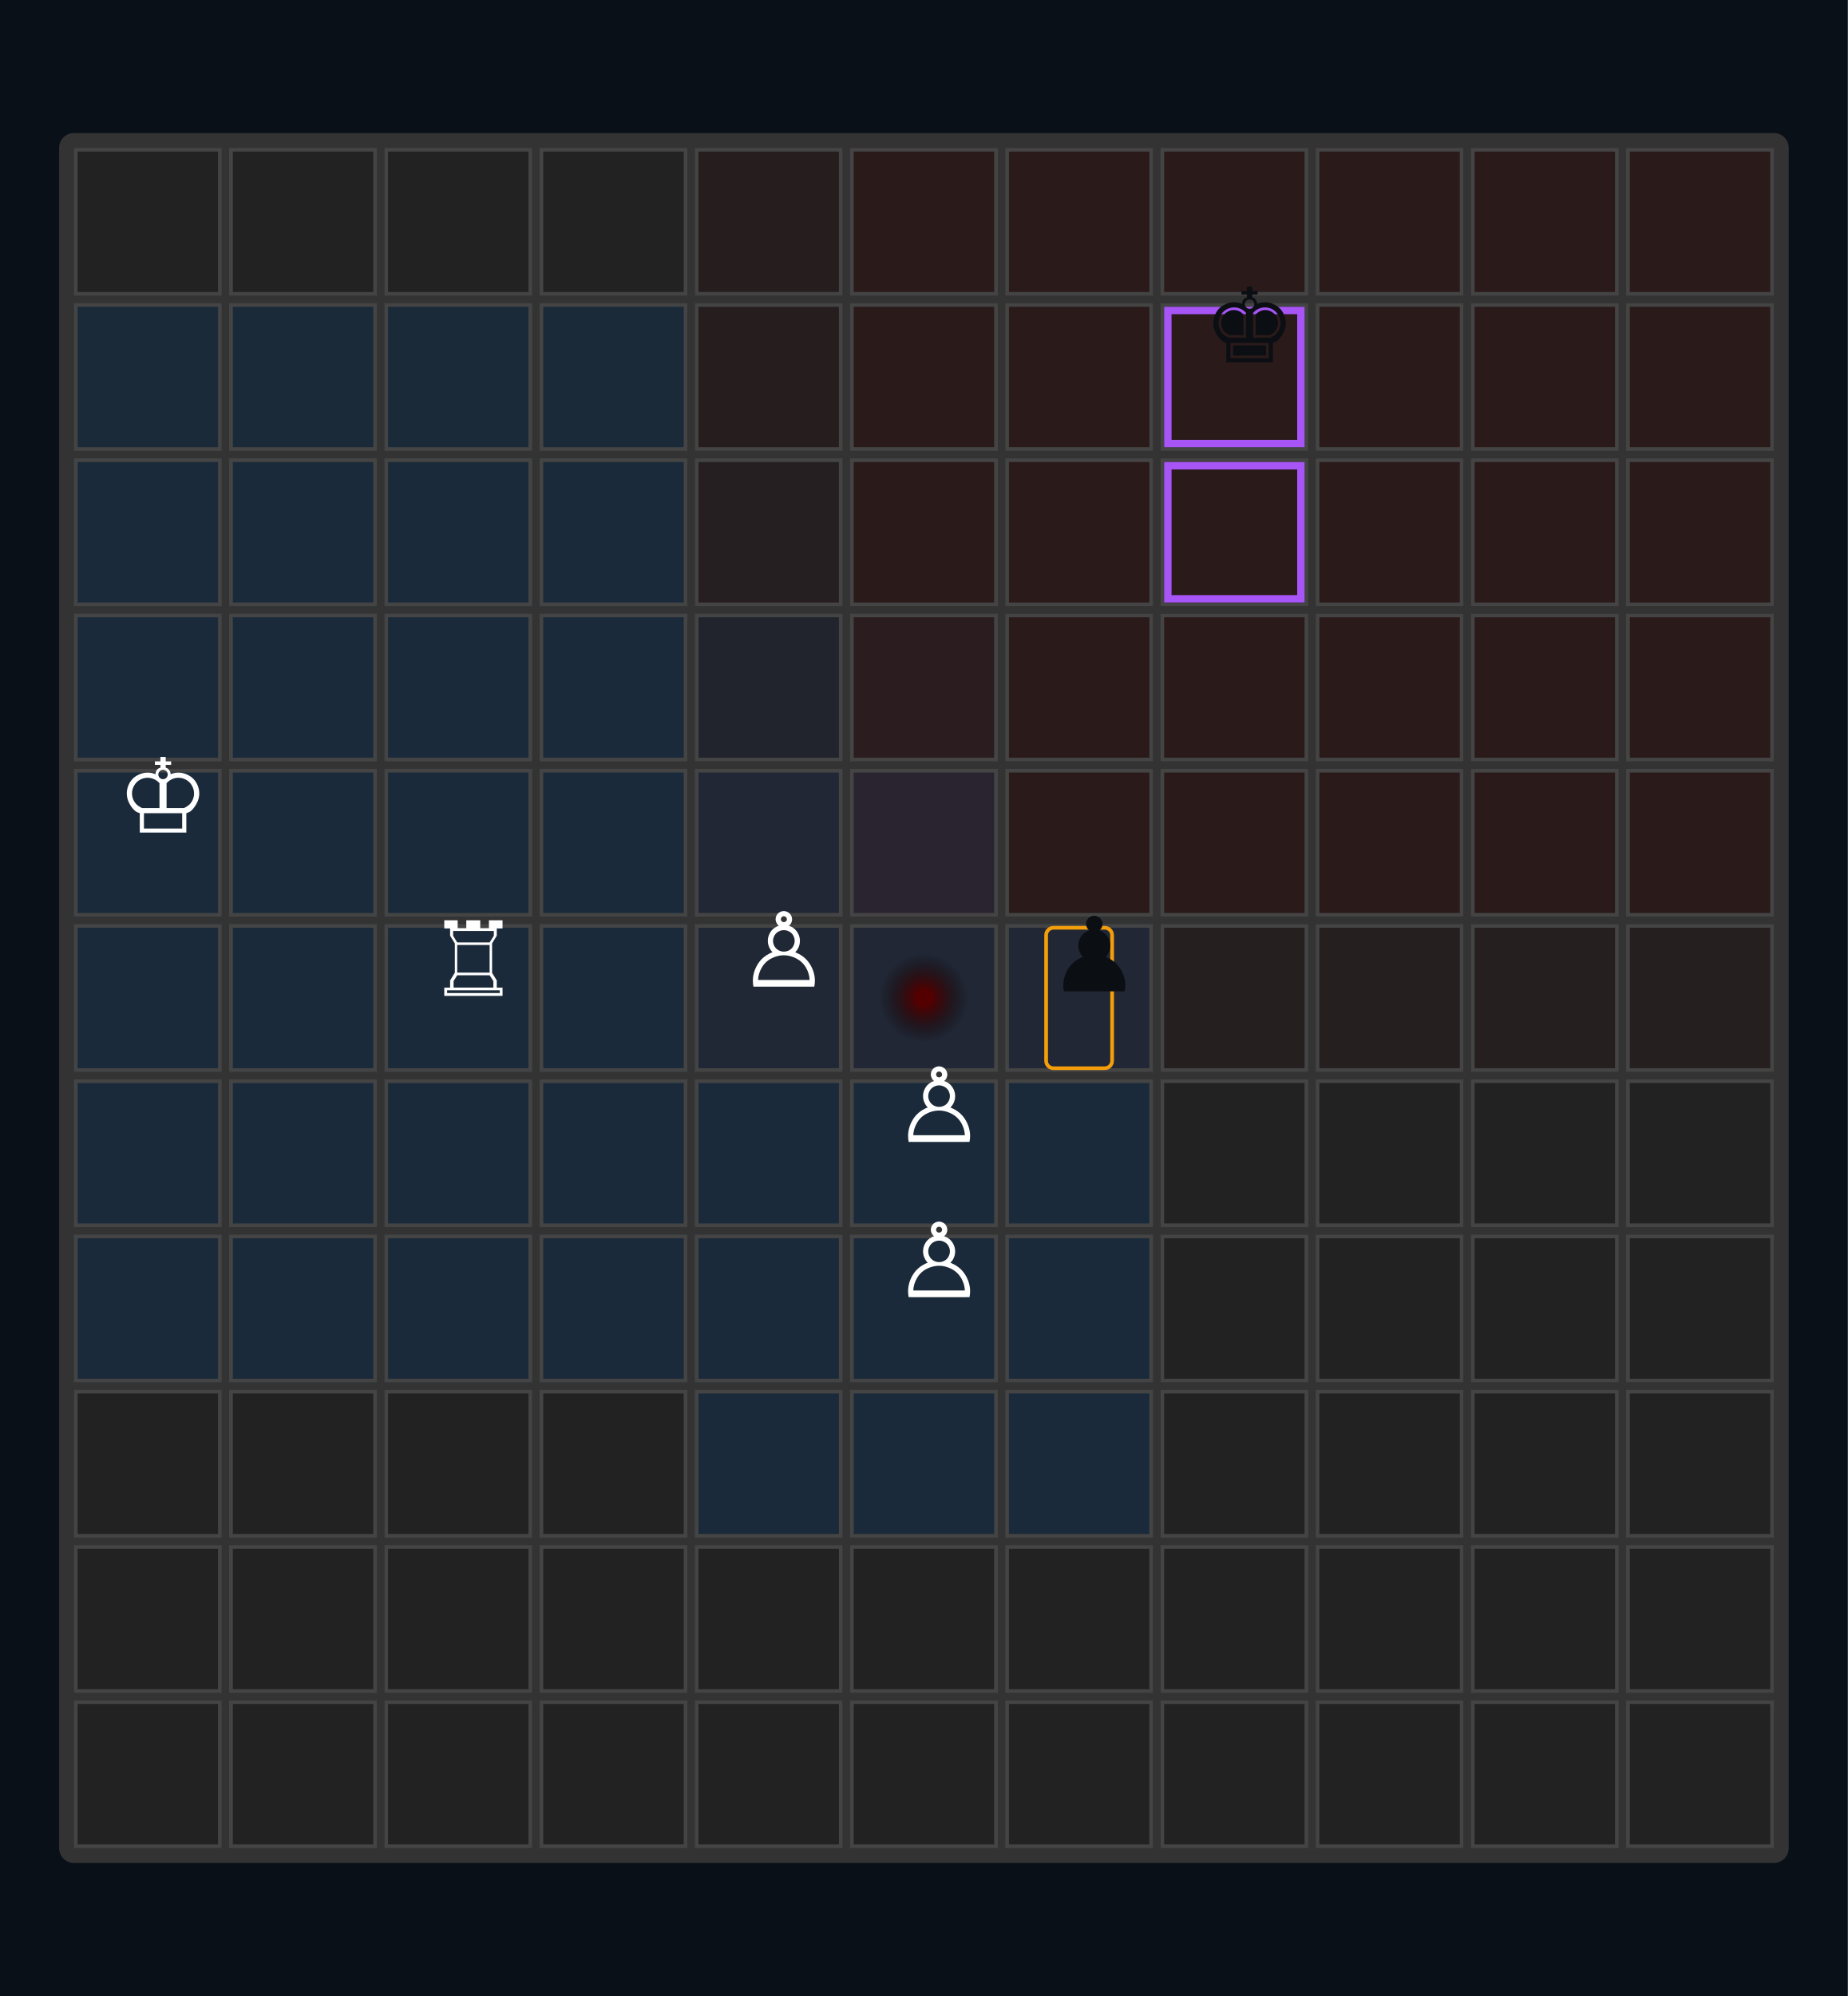
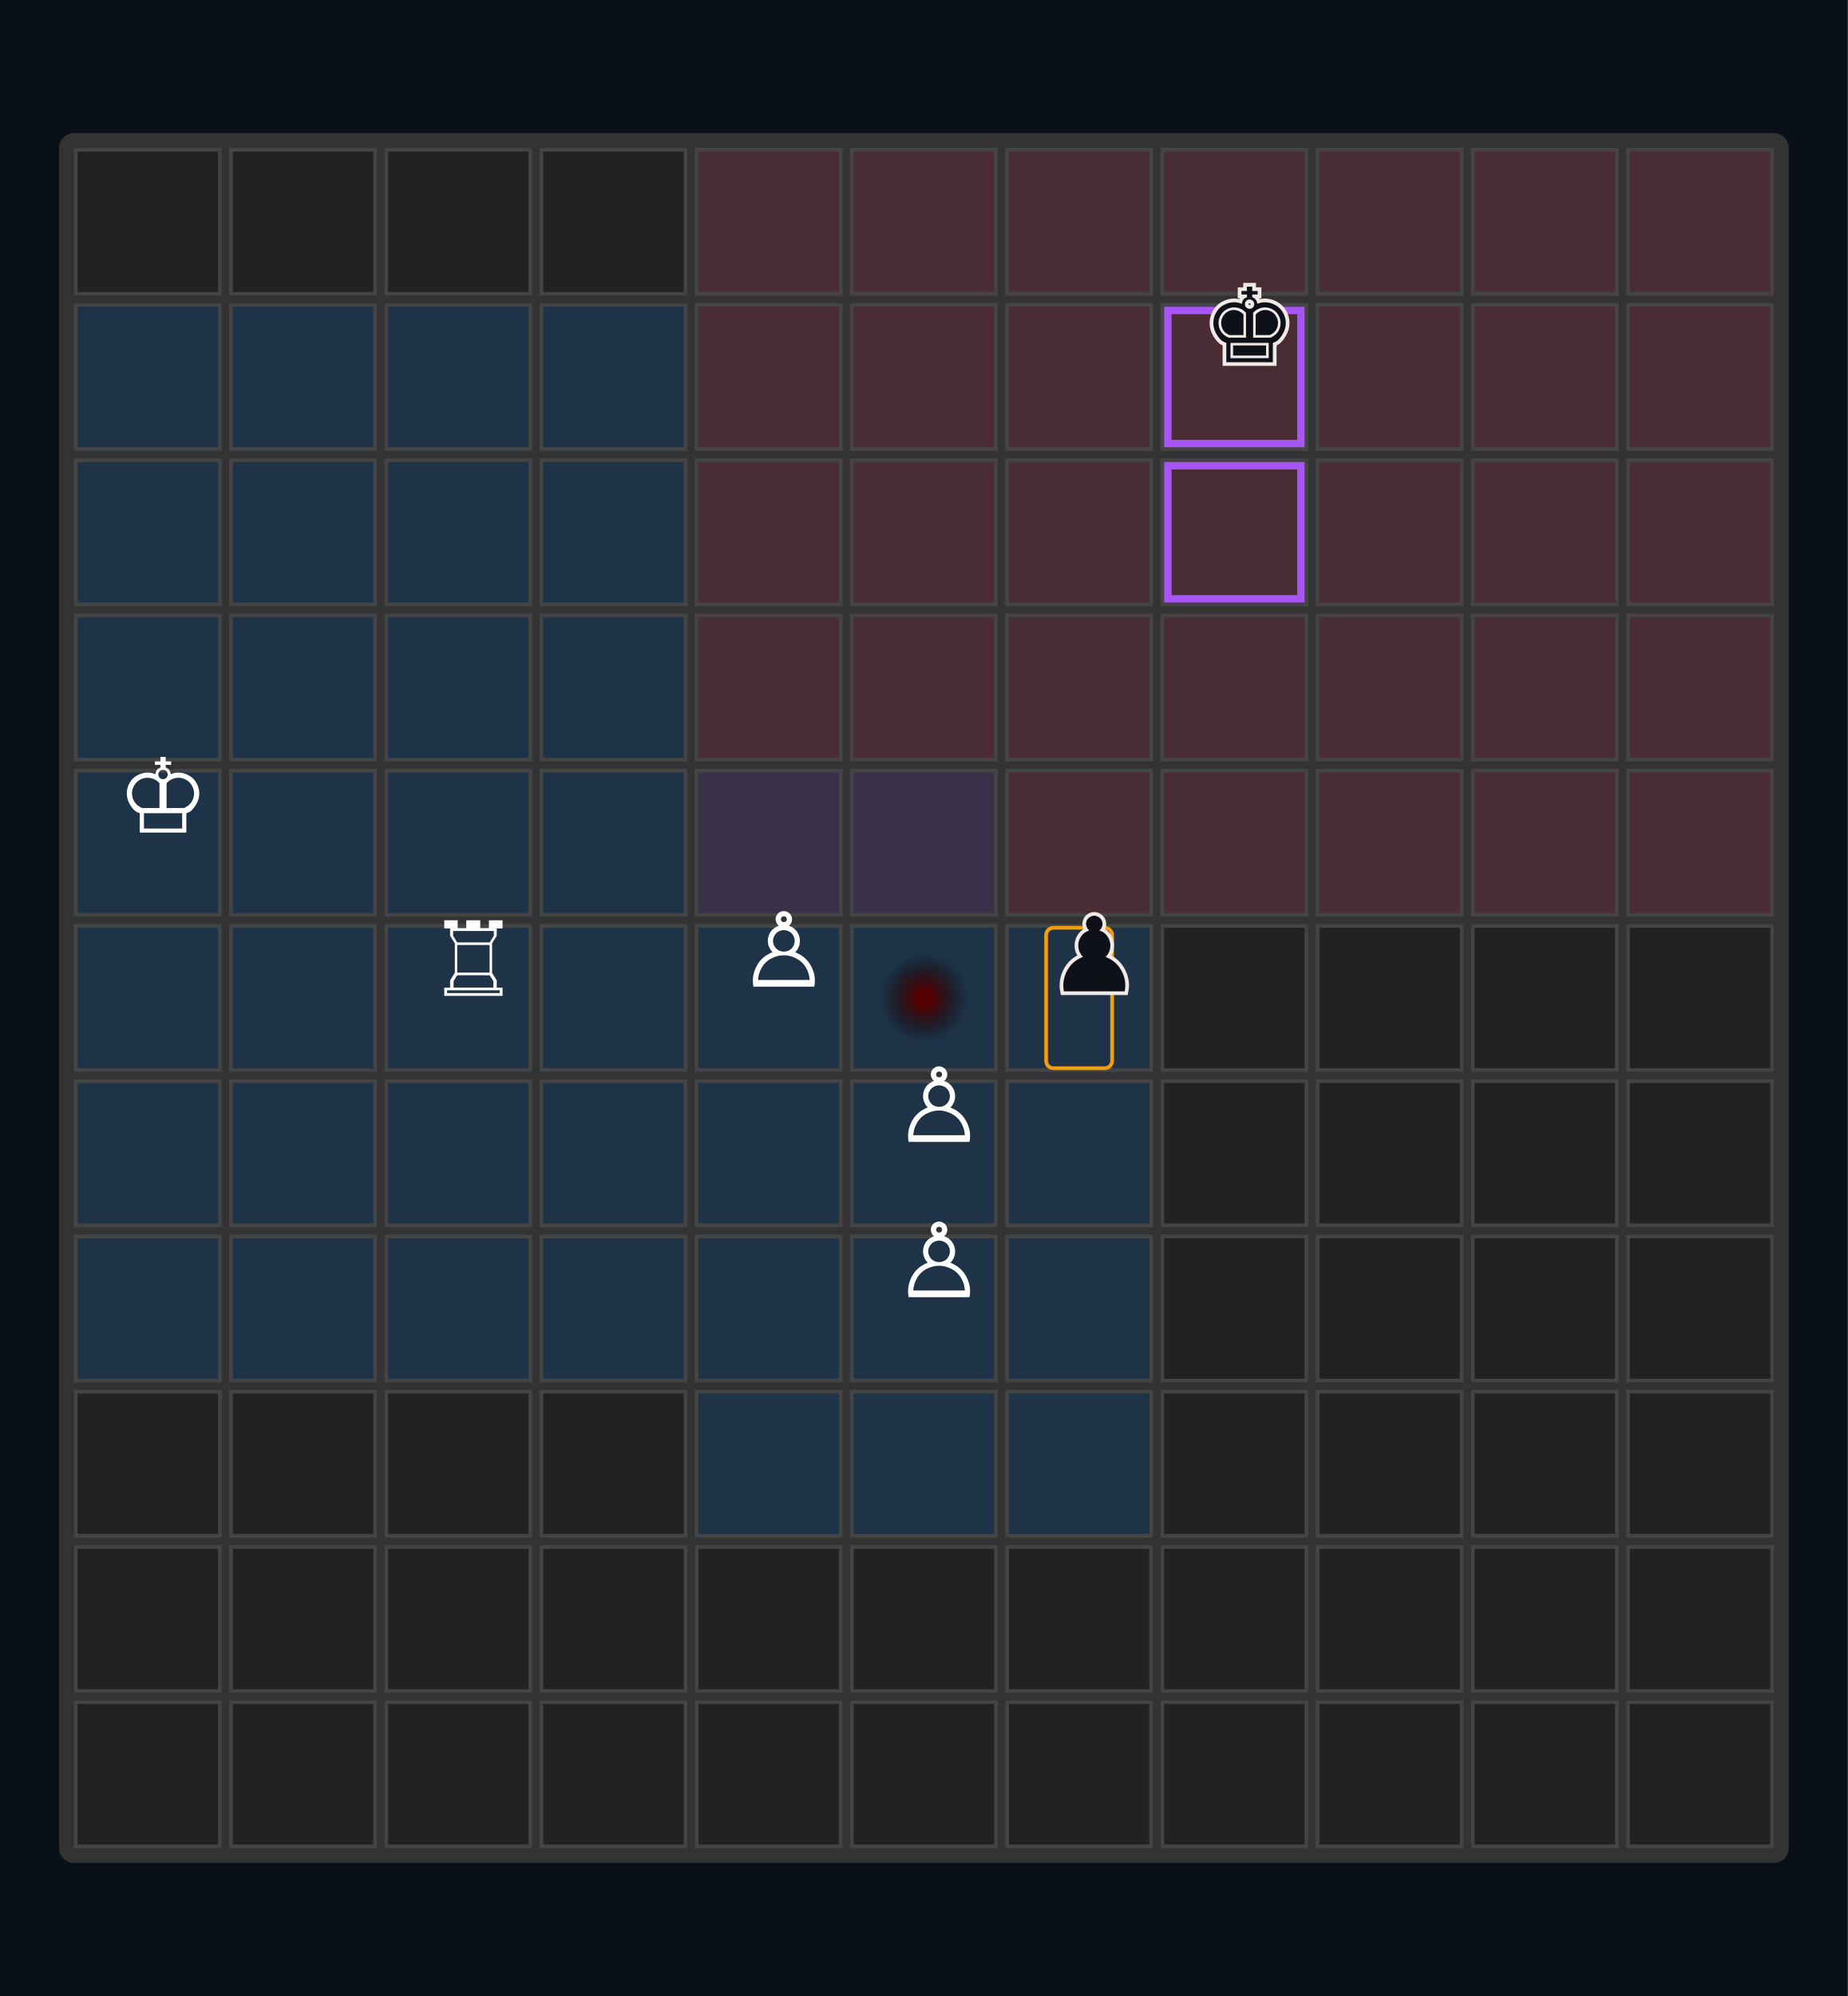
<svg xmlns="http://www.w3.org/2000/svg" width="500" height="540" viewBox="0 0 500 540">
  <defs>
-     <radialGradient id="rg-phwxhkb5" gradientUnits="objectBoundingBox" cx="0.5" cy="0.5" r="0.5">
+     <radialGradient id="rg-qdxbf5ab" gradientUnits="objectBoundingBox" cx="0.5" cy="0.5" r="0.5">
      <stop offset="10%" stop-color="rgb(85, 0, 0)" />
      <stop offset="60%" stop-color="rgba(0, 0, 0, 0)" />
    </radialGradient>
  </defs>
  <rect x="0" y="0" width="500" height="540" fill="rgb(10, 16, 24)" />
  <rect x="16" y="36" width="468" height="468" rx="4" ry="4" fill="rgb(51, 51, 51)" />
  <rect x="20" y="40" width="40" height="40" fill="rgb(34, 34, 34)" />
  <rect x="20.5" y="40.5" width="39" height="39" fill="none" stroke="rgb(68, 68, 68)" stroke-width="1" />
  <rect x="62" y="40" width="40" height="40" fill="rgb(34, 34, 34)" />
  <rect x="62.5" y="40.5" width="39" height="39" fill="none" stroke="rgb(68, 68, 68)" stroke-width="1" />
  <rect x="104" y="40" width="40" height="40" fill="rgb(34, 34, 34)" />
  <rect x="104.5" y="40.5" width="39" height="39" fill="none" stroke="rgb(68, 68, 68)" stroke-width="1" />
  <rect x="146" y="40" width="40" height="40" fill="rgb(34, 34, 34)" />
  <rect x="146.5" y="40.5" width="39" height="39" fill="none" stroke="rgb(68, 68, 68)" stroke-width="1" />
-   <rect x="188" y="40" width="40" height="40" fill="rgb(38, 30, 30)" />
+   <rect x="188" y="40" width="40" height="40" fill="rgb(74, 44, 52)" />
  <rect x="188.5" y="40.5" width="39" height="39" fill="none" stroke="rgb(68, 68, 68)" stroke-width="1" />
-   <rect x="230" y="40" width="40" height="40" fill="rgb(42, 26, 26)" />
+   <rect x="230" y="40" width="40" height="40" fill="rgb(74, 44, 52)" />
  <rect x="230.5" y="40.5" width="39" height="39" fill="none" stroke="rgb(68, 68, 68)" stroke-width="1" />
-   <rect x="272" y="40" width="40" height="40" fill="rgb(42, 26, 26)" />
+   <rect x="272" y="40" width="40" height="40" fill="rgb(74, 44, 52)" />
  <rect x="272.5" y="40.5" width="39" height="39" fill="none" stroke="rgb(68, 68, 68)" stroke-width="1" />
-   <rect x="314" y="40" width="40" height="40" fill="rgb(42, 26, 26)" />
+   <rect x="314" y="40" width="40" height="40" fill="rgb(74, 44, 52)" />
  <rect x="314.5" y="40.5" width="39" height="39" fill="none" stroke="rgb(68, 68, 68)" stroke-width="1" />
-   <rect x="356" y="40" width="40" height="40" fill="rgb(42, 26, 26)" />
+   <rect x="356" y="40" width="40" height="40" fill="rgb(74, 44, 52)" />
  <rect x="356.5" y="40.5" width="39" height="39" fill="none" stroke="rgb(68, 68, 68)" stroke-width="1" />
-   <rect x="398" y="40" width="40" height="40" fill="rgb(42, 26, 26)" />
+   <rect x="398" y="40" width="40" height="40" fill="rgb(74, 44, 52)" />
  <rect x="398.5" y="40.5" width="39" height="39" fill="none" stroke="rgb(68, 68, 68)" stroke-width="1" />
-   <rect x="440" y="40" width="40" height="40" fill="rgb(42, 26, 26)" />
+   <rect x="440" y="40" width="40" height="40" fill="rgb(74, 44, 52)" />
  <rect x="440.5" y="40.5" width="39" height="39" fill="none" stroke="rgb(68, 68, 68)" stroke-width="1" />
-   <rect x="20" y="82" width="40" height="40" fill="rgb(26, 42, 57)" />
+   <rect x="20" y="82" width="40" height="40" fill="rgb(30, 51, 72)" />
  <rect x="20.5" y="82.5" width="39" height="39" fill="none" stroke="rgb(68, 68, 68)" stroke-width="1" />
-   <rect x="62" y="82" width="40" height="40" fill="rgb(26, 42, 57)" />
+   <rect x="62" y="82" width="40" height="40" fill="rgb(30, 51, 72)" />
  <rect x="62.5" y="82.5" width="39" height="39" fill="none" stroke="rgb(68, 68, 68)" stroke-width="1" />
-   <rect x="104" y="82" width="40" height="40" fill="rgb(26, 42, 57)" />
+   <rect x="104" y="82" width="40" height="40" fill="rgb(30, 51, 72)" />
  <rect x="104.5" y="82.5" width="39" height="39" fill="none" stroke="rgb(68, 68, 68)" stroke-width="1" />
-   <rect x="146" y="82" width="40" height="40" fill="rgb(26, 42, 57)" />
+   <rect x="146" y="82" width="40" height="40" fill="rgb(30, 51, 72)" />
  <rect x="146.5" y="82.5" width="39" height="39" fill="none" stroke="rgb(68, 68, 68)" stroke-width="1" />
-   <rect x="188" y="82" width="40" height="40" fill="rgb(38, 30, 30)" />
+   <rect x="188" y="82" width="40" height="40" fill="rgb(74, 44, 52)" />
  <rect x="188.5" y="82.5" width="39" height="39" fill="none" stroke="rgb(68, 68, 68)" stroke-width="1" />
-   <rect x="230" y="82" width="40" height="40" fill="rgb(42, 26, 26)" />
+   <rect x="230" y="82" width="40" height="40" fill="rgb(74, 44, 52)" />
  <rect x="230.5" y="82.5" width="39" height="39" fill="none" stroke="rgb(68, 68, 68)" stroke-width="1" />
-   <rect x="272" y="82" width="40" height="40" fill="rgb(42, 26, 26)" />
+   <rect x="272" y="82" width="40" height="40" fill="rgb(74, 44, 52)" />
  <rect x="272.5" y="82.5" width="39" height="39" fill="none" stroke="rgb(68, 68, 68)" stroke-width="1" />
-   <rect x="314" y="82" width="40" height="40" fill="rgb(42, 26, 26)" />
+   <rect x="314" y="82" width="40" height="40" fill="rgb(74, 44, 52)" />
  <rect x="314.5" y="82.5" width="39" height="39" fill="none" stroke="rgb(68, 68, 68)" stroke-width="1" />
  <rect x="316" y="84" width="36" height="36" fill="none" stroke="rgb(168, 85, 247)" stroke-width="2" />
-   <text x="325.56" y="97.99" fill="rgb(11, 14, 19)" font-size="28" font-family="'IBM Plex Sans'" font-weight="400" font-style="normal" xml:space="preserve">♚</text>
-   <rect x="356" y="82" width="40" height="40" fill="rgb(42, 26, 26)" />
+   <text x="325.56" y="97.99" fill="rgb(14, 17, 24)" font-size="28" font-family="'IBM Plex Sans'" font-weight="400" font-style="normal" xml:space="preserve" stroke="rgba(244, 236, 232, 0.98)" stroke-width="2" paint-order="stroke fill">♚</text>
+   <rect x="356" y="82" width="40" height="40" fill="rgb(74, 44, 52)" />
  <rect x="356.5" y="82.5" width="39" height="39" fill="none" stroke="rgb(68, 68, 68)" stroke-width="1" />
-   <rect x="398" y="82" width="40" height="40" fill="rgb(42, 26, 26)" />
+   <rect x="398" y="82" width="40" height="40" fill="rgb(74, 44, 52)" />
  <rect x="398.5" y="82.5" width="39" height="39" fill="none" stroke="rgb(68, 68, 68)" stroke-width="1" />
-   <rect x="440" y="82" width="40" height="40" fill="rgb(42, 26, 26)" />
+   <rect x="440" y="82" width="40" height="40" fill="rgb(74, 44, 52)" />
  <rect x="440.5" y="82.5" width="39" height="39" fill="none" stroke="rgb(68, 68, 68)" stroke-width="1" />
-   <rect x="20" y="124" width="40" height="40" fill="rgb(26, 42, 58)" />
+   <rect x="20" y="124" width="40" height="40" fill="rgb(30, 51, 72)" />
  <rect x="20.5" y="124.5" width="39" height="39" fill="none" stroke="rgb(68, 68, 68)" stroke-width="1" />
-   <rect x="62" y="124" width="40" height="40" fill="rgb(26, 42, 58)" />
+   <rect x="62" y="124" width="40" height="40" fill="rgb(30, 51, 72)" />
  <rect x="62.5" y="124.5" width="39" height="39" fill="none" stroke="rgb(68, 68, 68)" stroke-width="1" />
-   <rect x="104" y="124" width="40" height="40" fill="rgb(26, 42, 58)" />
+   <rect x="104" y="124" width="40" height="40" fill="rgb(30, 51, 72)" />
  <rect x="104.5" y="124.5" width="39" height="39" fill="none" stroke="rgb(68, 68, 68)" stroke-width="1" />
-   <rect x="146" y="124" width="40" height="40" fill="rgb(26, 42, 58)" />
+   <rect x="146" y="124" width="40" height="40" fill="rgb(30, 51, 72)" />
  <rect x="146.5" y="124.5" width="39" height="39" fill="none" stroke="rgb(68, 68, 68)" stroke-width="1" />
-   <rect x="188" y="124" width="40" height="40" fill="rgb(37, 31, 34)" />
+   <rect x="188" y="124" width="40" height="40" fill="rgb(74, 44, 52)" />
  <rect x="188.5" y="124.5" width="39" height="39" fill="none" stroke="rgb(68, 68, 68)" stroke-width="1" />
-   <rect x="230" y="124" width="40" height="40" fill="rgb(42, 26, 26)" />
+   <rect x="230" y="124" width="40" height="40" fill="rgb(74, 44, 52)" />
  <rect x="230.5" y="124.5" width="39" height="39" fill="none" stroke="rgb(68, 68, 68)" stroke-width="1" />
-   <rect x="272" y="124" width="40" height="40" fill="rgb(42, 26, 26)" />
+   <rect x="272" y="124" width="40" height="40" fill="rgb(74, 44, 52)" />
  <rect x="272.5" y="124.5" width="39" height="39" fill="none" stroke="rgb(68, 68, 68)" stroke-width="1" />
-   <rect x="314" y="124" width="40" height="40" fill="rgb(42, 26, 26)" />
+   <rect x="314" y="124" width="40" height="40" fill="rgb(74, 44, 52)" />
  <rect x="314.5" y="124.5" width="39" height="39" fill="none" stroke="rgb(68, 68, 68)" stroke-width="1" />
  <rect x="316" y="126" width="36" height="36" fill="none" stroke="rgb(168, 85, 247)" stroke-width="2" />
-   <rect x="356" y="124" width="40" height="40" fill="rgb(42, 26, 26)" />
+   <rect x="356" y="124" width="40" height="40" fill="rgb(74, 44, 52)" />
  <rect x="356.5" y="124.5" width="39" height="39" fill="none" stroke="rgb(68, 68, 68)" stroke-width="1" />
-   <rect x="398" y="124" width="40" height="40" fill="rgb(42, 26, 26)" />
+   <rect x="398" y="124" width="40" height="40" fill="rgb(74, 44, 52)" />
  <rect x="398.5" y="124.5" width="39" height="39" fill="none" stroke="rgb(68, 68, 68)" stroke-width="1" />
-   <rect x="440" y="124" width="40" height="40" fill="rgb(42, 26, 26)" />
+   <rect x="440" y="124" width="40" height="40" fill="rgb(74, 44, 52)" />
  <rect x="440.5" y="124.5" width="39" height="39" fill="none" stroke="rgb(68, 68, 68)" stroke-width="1" />
-   <rect x="20" y="166" width="40" height="40" fill="rgb(26, 42, 58)" />
+   <rect x="20" y="166" width="40" height="40" fill="rgb(30, 51, 72)" />
  <rect x="20.5" y="166.5" width="39" height="39" fill="none" stroke="rgb(68, 68, 68)" stroke-width="1" />
-   <rect x="62" y="166" width="40" height="40" fill="rgb(26, 42, 58)" />
+   <rect x="62" y="166" width="40" height="40" fill="rgb(30, 51, 72)" />
  <rect x="62.5" y="166.5" width="39" height="39" fill="none" stroke="rgb(68, 68, 68)" stroke-width="1" />
-   <rect x="104" y="166" width="40" height="40" fill="rgb(26, 42, 58)" />
+   <rect x="104" y="166" width="40" height="40" fill="rgb(30, 51, 72)" />
  <rect x="104.5" y="166.5" width="39" height="39" fill="none" stroke="rgb(68, 68, 68)" stroke-width="1" />
-   <rect x="146" y="166" width="40" height="40" fill="rgb(26, 42, 58)" />
+   <rect x="146" y="166" width="40" height="40" fill="rgb(30, 51, 72)" />
  <rect x="146.5" y="166.5" width="39" height="39" fill="none" stroke="rgb(68, 68, 68)" stroke-width="1" />
-   <rect x="188" y="166" width="40" height="40" fill="rgb(33, 36, 45)" />
+   <rect x="188" y="166" width="40" height="40" fill="rgb(74, 44, 52)" />
  <rect x="188.5" y="166.5" width="39" height="39" fill="none" stroke="rgb(68, 68, 68)" stroke-width="1" />
-   <rect x="230" y="166" width="40" height="40" fill="rgb(42, 28, 31)" />
+   <rect x="230" y="166" width="40" height="40" fill="rgb(74, 44, 52)" />
  <rect x="230.5" y="166.5" width="39" height="39" fill="none" stroke="rgb(68, 68, 68)" stroke-width="1" />
-   <rect x="272" y="166" width="40" height="40" fill="rgb(42, 26, 26)" />
+   <rect x="272" y="166" width="40" height="40" fill="rgb(74, 44, 52)" />
  <rect x="272.5" y="166.5" width="39" height="39" fill="none" stroke="rgb(68, 68, 68)" stroke-width="1" />
-   <rect x="314" y="166" width="40" height="40" fill="rgb(42, 26, 26)" />
+   <rect x="314" y="166" width="40" height="40" fill="rgb(74, 44, 52)" />
  <rect x="314.5" y="166.5" width="39" height="39" fill="none" stroke="rgb(68, 68, 68)" stroke-width="1" />
-   <rect x="356" y="166" width="40" height="40" fill="rgb(42, 26, 26)" />
+   <rect x="356" y="166" width="40" height="40" fill="rgb(74, 44, 52)" />
  <rect x="356.5" y="166.5" width="39" height="39" fill="none" stroke="rgb(68, 68, 68)" stroke-width="1" />
-   <rect x="398" y="166" width="40" height="40" fill="rgb(42, 26, 26)" />
+   <rect x="398" y="166" width="40" height="40" fill="rgb(74, 44, 52)" />
  <rect x="398.5" y="166.5" width="39" height="39" fill="none" stroke="rgb(68, 68, 68)" stroke-width="1" />
-   <rect x="440" y="166" width="40" height="40" fill="rgb(42, 26, 26)" />
+   <rect x="440" y="166" width="40" height="40" fill="rgb(74, 44, 52)" />
  <rect x="440.5" y="166.5" width="39" height="39" fill="none" stroke="rgb(68, 68, 68)" stroke-width="1" />
-   <rect x="20" y="208" width="40" height="40" fill="rgb(26, 42, 58)" />
+   <rect x="20" y="208" width="40" height="40" fill="rgb(30, 51, 72)" />
  <rect x="20.5" y="208.5" width="39" height="39" fill="none" stroke="rgb(68, 68, 68)" stroke-width="1" />
  <text x="31.56" y="225.24" fill="rgb(255, 255, 255)" font-size="28" font-family="'IBM Plex Sans'" font-weight="400" font-style="normal" xml:space="preserve">♔</text>
-   <rect x="62" y="208" width="40" height="40" fill="rgb(26, 42, 58)" />
+   <rect x="62" y="208" width="40" height="40" fill="rgb(30, 51, 72)" />
  <rect x="62.5" y="208.5" width="39" height="39" fill="none" stroke="rgb(68, 68, 68)" stroke-width="1" />
-   <rect x="104" y="208" width="40" height="40" fill="rgb(26, 42, 58)" />
+   <rect x="104" y="208" width="40" height="40" fill="rgb(30, 51, 72)" />
  <rect x="104.5" y="208.5" width="39" height="39" fill="none" stroke="rgb(68, 68, 68)" stroke-width="1" />
-   <rect x="146" y="208" width="40" height="40" fill="rgb(26, 42, 58)" />
+   <rect x="146" y="208" width="40" height="40" fill="rgb(30, 51, 72)" />
  <rect x="146.5" y="208.5" width="39" height="39" fill="none" stroke="rgb(68, 68, 68)" stroke-width="1" />
-   <rect x="188" y="208" width="40" height="40" fill="rgb(34, 39, 53)" />
+   <rect x="188" y="208" width="40" height="40" fill="rgb(58, 48, 72)" />
  <rect x="188.5" y="208.5" width="39" height="39" fill="none" stroke="rgb(68, 68, 68)" stroke-width="1" />
-   <rect x="230" y="208" width="40" height="40" fill="rgb(42, 36, 48)" />
+   <rect x="230" y="208" width="40" height="40" fill="rgb(58, 48, 72)" />
  <rect x="230.5" y="208.5" width="39" height="39" fill="none" stroke="rgb(68, 68, 68)" stroke-width="1" />
-   <rect x="272" y="208" width="40" height="40" fill="rgb(42, 26, 26)" />
+   <rect x="272" y="208" width="40" height="40" fill="rgb(74, 44, 52)" />
  <rect x="272.5" y="208.5" width="39" height="39" fill="none" stroke="rgb(68, 68, 68)" stroke-width="1" />
-   <rect x="314" y="208" width="40" height="40" fill="rgb(42, 26, 26)" />
+   <rect x="314" y="208" width="40" height="40" fill="rgb(74, 44, 52)" />
  <rect x="314.5" y="208.5" width="39" height="39" fill="none" stroke="rgb(68, 68, 68)" stroke-width="1" />
-   <rect x="356" y="208" width="40" height="40" fill="rgb(42, 26, 26)" />
+   <rect x="356" y="208" width="40" height="40" fill="rgb(74, 44, 52)" />
  <rect x="356.5" y="208.5" width="39" height="39" fill="none" stroke="rgb(68, 68, 68)" stroke-width="1" />
-   <rect x="398" y="208" width="40" height="40" fill="rgb(42, 26, 26)" />
+   <rect x="398" y="208" width="40" height="40" fill="rgb(74, 44, 52)" />
  <rect x="398.5" y="208.5" width="39" height="39" fill="none" stroke="rgb(68, 68, 68)" stroke-width="1" />
-   <rect x="440" y="208" width="40" height="40" fill="rgb(42, 26, 26)" />
+   <rect x="440" y="208" width="40" height="40" fill="rgb(74, 44, 52)" />
  <rect x="440.5" y="208.5" width="39" height="39" fill="none" stroke="rgb(68, 68, 68)" stroke-width="1" />
-   <rect x="20" y="250" width="40" height="40" fill="rgb(26, 42, 58)" />
+   <rect x="20" y="250" width="40" height="40" fill="rgb(30, 51, 72)" />
  <rect x="20.5" y="250.5" width="39" height="39" fill="none" stroke="rgb(68, 68, 68)" stroke-width="1" />
-   <rect x="62" y="250" width="40" height="40" fill="rgb(26, 42, 58)" />
+   <rect x="62" y="250" width="40" height="40" fill="rgb(30, 51, 72)" />
  <rect x="62.5" y="250.5" width="39" height="39" fill="none" stroke="rgb(68, 68, 68)" stroke-width="1" />
-   <rect x="104" y="250" width="40" height="40" fill="rgb(26, 42, 58)" />
+   <rect x="104" y="250" width="40" height="40" fill="rgb(30, 51, 72)" />
  <rect x="104.5" y="250.5" width="39" height="39" fill="none" stroke="rgb(68, 68, 68)" stroke-width="1" />
  <text x="115.56" y="269.4" fill="rgb(255, 255, 255)" font-size="28" font-family="'IBM Plex Sans'" font-weight="400" font-style="normal" xml:space="preserve">♖</text>
-   <rect x="146" y="250" width="40" height="40" fill="rgb(26, 42, 58)" />
+   <rect x="146" y="250" width="40" height="40" fill="rgb(30, 51, 72)" />
  <rect x="146.5" y="250.5" width="39" height="39" fill="none" stroke="rgb(68, 68, 68)" stroke-width="1" />
-   <rect x="188" y="250" width="40" height="40" fill="rgb(32, 40, 54)" />
+   <rect x="188" y="250" width="40" height="40" fill="rgb(30, 51, 72)" />
  <rect x="188.5" y="250.5" width="39" height="39" fill="none" stroke="rgb(68, 68, 68)" stroke-width="1" />
  <text x="199.56" y="266.92" fill="rgb(255, 255, 255)" font-size="28" font-family="'IBM Plex Sans'" font-weight="400" font-style="normal" xml:space="preserve">♙</text>
-   <rect x="230" y="250" width="40" height="40" fill="rgb(33, 39, 53)" />
-   <rect x="230" y="250" width="40" height="40" fill="url(#rg-phwxhkb5)" />
+   <rect x="230" y="250" width="40" height="40" fill="rgb(30, 51, 72)" />
+   <rect x="230" y="250" width="40" height="40" fill="url(#rg-qdxbf5ab)" />
  <rect x="230.5" y="250.5" width="39" height="39" fill="none" stroke="rgb(68, 68, 68)" stroke-width="1" />
-   <rect x="272" y="250" width="40" height="40" fill="rgb(33, 39, 53)" />
+   <rect x="272" y="250" width="40" height="40" fill="rgb(30, 51, 72)" />
  <rect x="272.5" y="250.5" width="39" height="39" fill="none" stroke="rgb(68, 68, 68)" stroke-width="1" />
  <rect x="283.062" y="251" width="17.859" height="38" rx="2" ry="2" fill="none" stroke="rgb(245, 158, 11)" stroke-width="1" />
-   <text x="283.56" y="268.19" fill="rgb(11, 14, 19)" font-size="28" font-family="'IBM Plex Sans'" font-weight="400" font-style="normal" xml:space="preserve">♟</text>
-   <rect x="314" y="250" width="40" height="40" fill="rgb(37, 31, 31)" />
+   <text x="283.56" y="268.19" fill="rgb(14, 17, 24)" font-size="28" font-family="'IBM Plex Sans'" font-weight="400" font-style="normal" xml:space="preserve" stroke="rgba(244, 236, 232, 0.98)" stroke-width="2" paint-order="stroke fill">♟</text>
+   <rect x="314" y="250" width="40" height="40" fill="rgb(34, 34, 34)" />
  <rect x="314.5" y="250.5" width="39" height="39" fill="none" stroke="rgb(68, 68, 68)" stroke-width="1" />
-   <rect x="356" y="250" width="40" height="40" fill="rgb(37, 31, 31)" />
+   <rect x="356" y="250" width="40" height="40" fill="rgb(34, 34, 34)" />
  <rect x="356.5" y="250.5" width="39" height="39" fill="none" stroke="rgb(68, 68, 68)" stroke-width="1" />
-   <rect x="398" y="250" width="40" height="40" fill="rgb(37, 31, 31)" />
+   <rect x="398" y="250" width="40" height="40" fill="rgb(34, 34, 34)" />
  <rect x="398.5" y="250.5" width="39" height="39" fill="none" stroke="rgb(68, 68, 68)" stroke-width="1" />
-   <rect x="440" y="250" width="40" height="40" fill="rgb(37, 31, 31)" />
+   <rect x="440" y="250" width="40" height="40" fill="rgb(34, 34, 34)" />
  <rect x="440.5" y="250.5" width="39" height="39" fill="none" stroke="rgb(68, 68, 68)" stroke-width="1" />
-   <rect x="20" y="292" width="40" height="40" fill="rgb(26, 42, 58)" />
+   <rect x="20" y="292" width="40" height="40" fill="rgb(30, 51, 72)" />
  <rect x="20.5" y="292.5" width="39" height="39" fill="none" stroke="rgb(68, 68, 68)" stroke-width="1" />
-   <rect x="62" y="292" width="40" height="40" fill="rgb(26, 42, 58)" />
+   <rect x="62" y="292" width="40" height="40" fill="rgb(30, 51, 72)" />
  <rect x="62.5" y="292.5" width="39" height="39" fill="none" stroke="rgb(68, 68, 68)" stroke-width="1" />
-   <rect x="104" y="292" width="40" height="40" fill="rgb(26, 42, 58)" />
+   <rect x="104" y="292" width="40" height="40" fill="rgb(30, 51, 72)" />
  <rect x="104.5" y="292.5" width="39" height="39" fill="none" stroke="rgb(68, 68, 68)" stroke-width="1" />
-   <rect x="146" y="292" width="40" height="40" fill="rgb(26, 42, 58)" />
+   <rect x="146" y="292" width="40" height="40" fill="rgb(30, 51, 72)" />
  <rect x="146.5" y="292.5" width="39" height="39" fill="none" stroke="rgb(68, 68, 68)" stroke-width="1" />
-   <rect x="188" y="292" width="40" height="40" fill="rgb(26, 42, 58)" />
+   <rect x="188" y="292" width="40" height="40" fill="rgb(30, 51, 72)" />
  <rect x="188.5" y="292.5" width="39" height="39" fill="none" stroke="rgb(68, 68, 68)" stroke-width="1" />
-   <rect x="230" y="292" width="40" height="40" fill="rgb(26, 42, 58)" />
+   <rect x="230" y="292" width="40" height="40" fill="rgb(30, 51, 72)" />
  <rect x="230.5" y="292.5" width="39" height="39" fill="none" stroke="rgb(68, 68, 68)" stroke-width="1" />
  <text x="241.56" y="308.92" fill="rgb(255, 255, 255)" font-size="28" font-family="'IBM Plex Sans'" font-weight="400" font-style="normal" xml:space="preserve">♙</text>
-   <rect x="272" y="292" width="40" height="40" fill="rgb(26, 42, 58)" />
+   <rect x="272" y="292" width="40" height="40" fill="rgb(30, 51, 72)" />
  <rect x="272.5" y="292.5" width="39" height="39" fill="none" stroke="rgb(68, 68, 68)" stroke-width="1" />
  <rect x="314" y="292" width="40" height="40" fill="rgb(34, 34, 34)" />
  <rect x="314.5" y="292.5" width="39" height="39" fill="none" stroke="rgb(68, 68, 68)" stroke-width="1" />
  <rect x="356" y="292" width="40" height="40" fill="rgb(34, 34, 34)" />
  <rect x="356.5" y="292.5" width="39" height="39" fill="none" stroke="rgb(68, 68, 68)" stroke-width="1" />
  <rect x="398" y="292" width="40" height="40" fill="rgb(34, 34, 34)" />
  <rect x="398.5" y="292.5" width="39" height="39" fill="none" stroke="rgb(68, 68, 68)" stroke-width="1" />
  <rect x="440" y="292" width="40" height="40" fill="rgb(34, 34, 34)" />
  <rect x="440.5" y="292.5" width="39" height="39" fill="none" stroke="rgb(68, 68, 68)" stroke-width="1" />
-   <rect x="20" y="334" width="40" height="40" fill="rgb(26, 42, 58)" />
+   <rect x="20" y="334" width="40" height="40" fill="rgb(30, 51, 72)" />
  <rect x="20.5" y="334.5" width="39" height="39" fill="none" stroke="rgb(68, 68, 68)" stroke-width="1" />
-   <rect x="62" y="334" width="40" height="40" fill="rgb(26, 42, 58)" />
+   <rect x="62" y="334" width="40" height="40" fill="rgb(30, 51, 72)" />
  <rect x="62.5" y="334.5" width="39" height="39" fill="none" stroke="rgb(68, 68, 68)" stroke-width="1" />
-   <rect x="104" y="334" width="40" height="40" fill="rgb(26, 42, 58)" />
+   <rect x="104" y="334" width="40" height="40" fill="rgb(30, 51, 72)" />
  <rect x="104.5" y="334.5" width="39" height="39" fill="none" stroke="rgb(68, 68, 68)" stroke-width="1" />
-   <rect x="146" y="334" width="40" height="40" fill="rgb(26, 42, 58)" />
+   <rect x="146" y="334" width="40" height="40" fill="rgb(30, 51, 72)" />
  <rect x="146.5" y="334.5" width="39" height="39" fill="none" stroke="rgb(68, 68, 68)" stroke-width="1" />
-   <rect x="188" y="334" width="40" height="40" fill="rgb(26, 42, 58)" />
+   <rect x="188" y="334" width="40" height="40" fill="rgb(30, 51, 72)" />
  <rect x="188.5" y="334.5" width="39" height="39" fill="none" stroke="rgb(68, 68, 68)" stroke-width="1" />
-   <rect x="230" y="334" width="40" height="40" fill="rgb(26, 42, 58)" />
+   <rect x="230" y="334" width="40" height="40" fill="rgb(30, 51, 72)" />
  <rect x="230.5" y="334.5" width="39" height="39" fill="none" stroke="rgb(68, 68, 68)" stroke-width="1" />
  <text x="241.56" y="350.92" fill="rgb(255, 255, 255)" font-size="28" font-family="'IBM Plex Sans'" font-weight="400" font-style="normal" xml:space="preserve">♙</text>
-   <rect x="272" y="334" width="40" height="40" fill="rgb(26, 42, 58)" />
+   <rect x="272" y="334" width="40" height="40" fill="rgb(30, 51, 72)" />
  <rect x="272.5" y="334.5" width="39" height="39" fill="none" stroke="rgb(68, 68, 68)" stroke-width="1" />
  <rect x="314" y="334" width="40" height="40" fill="rgb(34, 34, 34)" />
  <rect x="314.5" y="334.5" width="39" height="39" fill="none" stroke="rgb(68, 68, 68)" stroke-width="1" />
  <rect x="356" y="334" width="40" height="40" fill="rgb(34, 34, 34)" />
  <rect x="356.5" y="334.5" width="39" height="39" fill="none" stroke="rgb(68, 68, 68)" stroke-width="1" />
  <rect x="398" y="334" width="40" height="40" fill="rgb(34, 34, 34)" />
  <rect x="398.5" y="334.5" width="39" height="39" fill="none" stroke="rgb(68, 68, 68)" stroke-width="1" />
  <rect x="440" y="334" width="40" height="40" fill="rgb(34, 34, 34)" />
  <rect x="440.5" y="334.5" width="39" height="39" fill="none" stroke="rgb(68, 68, 68)" stroke-width="1" />
-   <rect x="20" y="376" width="40" height="40" fill="rgb(34, 34, 35)" />
+   <rect x="20" y="376" width="40" height="40" fill="rgb(34, 34, 34)" />
  <rect x="20.5" y="376.5" width="39" height="39" fill="none" stroke="rgb(68, 68, 68)" stroke-width="1" />
-   <rect x="62" y="376" width="40" height="40" fill="rgb(34, 34, 35)" />
+   <rect x="62" y="376" width="40" height="40" fill="rgb(34, 34, 34)" />
  <rect x="62.5" y="376.5" width="39" height="39" fill="none" stroke="rgb(68, 68, 68)" stroke-width="1" />
-   <rect x="104" y="376" width="40" height="40" fill="rgb(34, 34, 35)" />
+   <rect x="104" y="376" width="40" height="40" fill="rgb(34, 34, 34)" />
  <rect x="104.5" y="376.5" width="39" height="39" fill="none" stroke="rgb(68, 68, 68)" stroke-width="1" />
-   <rect x="146" y="376" width="40" height="40" fill="rgb(34, 34, 35)" />
+   <rect x="146" y="376" width="40" height="40" fill="rgb(34, 34, 34)" />
  <rect x="146.5" y="376.5" width="39" height="39" fill="none" stroke="rgb(68, 68, 68)" stroke-width="1" />
-   <rect x="188" y="376" width="40" height="40" fill="rgb(26, 42, 58)" />
+   <rect x="188" y="376" width="40" height="40" fill="rgb(30, 51, 72)" />
  <rect x="188.5" y="376.5" width="39" height="39" fill="none" stroke="rgb(68, 68, 68)" stroke-width="1" />
-   <rect x="230" y="376" width="40" height="40" fill="rgb(26, 42, 58)" />
+   <rect x="230" y="376" width="40" height="40" fill="rgb(30, 51, 72)" />
  <rect x="230.5" y="376.5" width="39" height="39" fill="none" stroke="rgb(68, 68, 68)" stroke-width="1" />
-   <rect x="272" y="376" width="40" height="40" fill="rgb(26, 42, 58)" />
+   <rect x="272" y="376" width="40" height="40" fill="rgb(30, 51, 72)" />
  <rect x="272.5" y="376.5" width="39" height="39" fill="none" stroke="rgb(68, 68, 68)" stroke-width="1" />
  <rect x="314" y="376" width="40" height="40" fill="rgb(34, 34, 34)" />
  <rect x="314.5" y="376.5" width="39" height="39" fill="none" stroke="rgb(68, 68, 68)" stroke-width="1" />
  <rect x="356" y="376" width="40" height="40" fill="rgb(34, 34, 34)" />
  <rect x="356.5" y="376.5" width="39" height="39" fill="none" stroke="rgb(68, 68, 68)" stroke-width="1" />
  <rect x="398" y="376" width="40" height="40" fill="rgb(34, 34, 34)" />
  <rect x="398.5" y="376.5" width="39" height="39" fill="none" stroke="rgb(68, 68, 68)" stroke-width="1" />
  <rect x="440" y="376" width="40" height="40" fill="rgb(34, 34, 34)" />
  <rect x="440.5" y="376.5" width="39" height="39" fill="none" stroke="rgb(68, 68, 68)" stroke-width="1" />
  <rect x="20" y="418" width="40" height="40" fill="rgb(34, 34, 34)" />
  <rect x="20.5" y="418.5" width="39" height="39" fill="none" stroke="rgb(68, 68, 68)" stroke-width="1" />
  <rect x="62" y="418" width="40" height="40" fill="rgb(34, 34, 34)" />
  <rect x="62.5" y="418.5" width="39" height="39" fill="none" stroke="rgb(68, 68, 68)" stroke-width="1" />
  <rect x="104" y="418" width="40" height="40" fill="rgb(34, 34, 34)" />
  <rect x="104.5" y="418.5" width="39" height="39" fill="none" stroke="rgb(68, 68, 68)" stroke-width="1" />
  <rect x="146" y="418" width="40" height="40" fill="rgb(34, 34, 34)" />
  <rect x="146.5" y="418.5" width="39" height="39" fill="none" stroke="rgb(68, 68, 68)" stroke-width="1" />
  <rect x="188" y="418" width="40" height="40" fill="rgb(34, 34, 34)" />
  <rect x="188.5" y="418.5" width="39" height="39" fill="none" stroke="rgb(68, 68, 68)" stroke-width="1" />
  <rect x="230" y="418" width="40" height="40" fill="rgb(34, 34, 34)" />
  <rect x="230.5" y="418.5" width="39" height="39" fill="none" stroke="rgb(68, 68, 68)" stroke-width="1" />
  <rect x="272" y="418" width="40" height="40" fill="rgb(34, 34, 34)" />
  <rect x="272.5" y="418.5" width="39" height="39" fill="none" stroke="rgb(68, 68, 68)" stroke-width="1" />
  <rect x="314" y="418" width="40" height="40" fill="rgb(34, 34, 34)" />
  <rect x="314.5" y="418.5" width="39" height="39" fill="none" stroke="rgb(68, 68, 68)" stroke-width="1" />
  <rect x="356" y="418" width="40" height="40" fill="rgb(34, 34, 34)" />
  <rect x="356.5" y="418.5" width="39" height="39" fill="none" stroke="rgb(68, 68, 68)" stroke-width="1" />
  <rect x="398" y="418" width="40" height="40" fill="rgb(34, 34, 34)" />
  <rect x="398.5" y="418.5" width="39" height="39" fill="none" stroke="rgb(68, 68, 68)" stroke-width="1" />
  <rect x="440" y="418" width="40" height="40" fill="rgb(34, 34, 34)" />
  <rect x="440.5" y="418.5" width="39" height="39" fill="none" stroke="rgb(68, 68, 68)" stroke-width="1" />
  <rect x="20" y="460" width="40" height="40" fill="rgb(34, 34, 34)" />
  <rect x="20.5" y="460.5" width="39" height="39" fill="none" stroke="rgb(68, 68, 68)" stroke-width="1" />
  <rect x="62" y="460" width="40" height="40" fill="rgb(34, 34, 34)" />
  <rect x="62.5" y="460.5" width="39" height="39" fill="none" stroke="rgb(68, 68, 68)" stroke-width="1" />
  <rect x="104" y="460" width="40" height="40" fill="rgb(34, 34, 34)" />
  <rect x="104.5" y="460.5" width="39" height="39" fill="none" stroke="rgb(68, 68, 68)" stroke-width="1" />
  <rect x="146" y="460" width="40" height="40" fill="rgb(34, 34, 34)" />
  <rect x="146.5" y="460.5" width="39" height="39" fill="none" stroke="rgb(68, 68, 68)" stroke-width="1" />
  <rect x="188" y="460" width="40" height="40" fill="rgb(34, 34, 34)" />
  <rect x="188.5" y="460.5" width="39" height="39" fill="none" stroke="rgb(68, 68, 68)" stroke-width="1" />
  <rect x="230" y="460" width="40" height="40" fill="rgb(34, 34, 34)" />
  <rect x="230.5" y="460.5" width="39" height="39" fill="none" stroke="rgb(68, 68, 68)" stroke-width="1" />
  <rect x="272" y="460" width="40" height="40" fill="rgb(34, 34, 34)" />
  <rect x="272.5" y="460.5" width="39" height="39" fill="none" stroke="rgb(68, 68, 68)" stroke-width="1" />
  <rect x="314" y="460" width="40" height="40" fill="rgb(34, 34, 34)" />
  <rect x="314.5" y="460.5" width="39" height="39" fill="none" stroke="rgb(68, 68, 68)" stroke-width="1" />
  <rect x="356" y="460" width="40" height="40" fill="rgb(34, 34, 34)" />
  <rect x="356.5" y="460.5" width="39" height="39" fill="none" stroke="rgb(68, 68, 68)" stroke-width="1" />
  <rect x="398" y="460" width="40" height="40" fill="rgb(34, 34, 34)" />
  <rect x="398.5" y="460.5" width="39" height="39" fill="none" stroke="rgb(68, 68, 68)" stroke-width="1" />
  <rect x="440" y="460" width="40" height="40" fill="rgb(34, 34, 34)" />
  <rect x="440.5" y="460.5" width="39" height="39" fill="none" stroke="rgb(68, 68, 68)" stroke-width="1" />
</svg>
